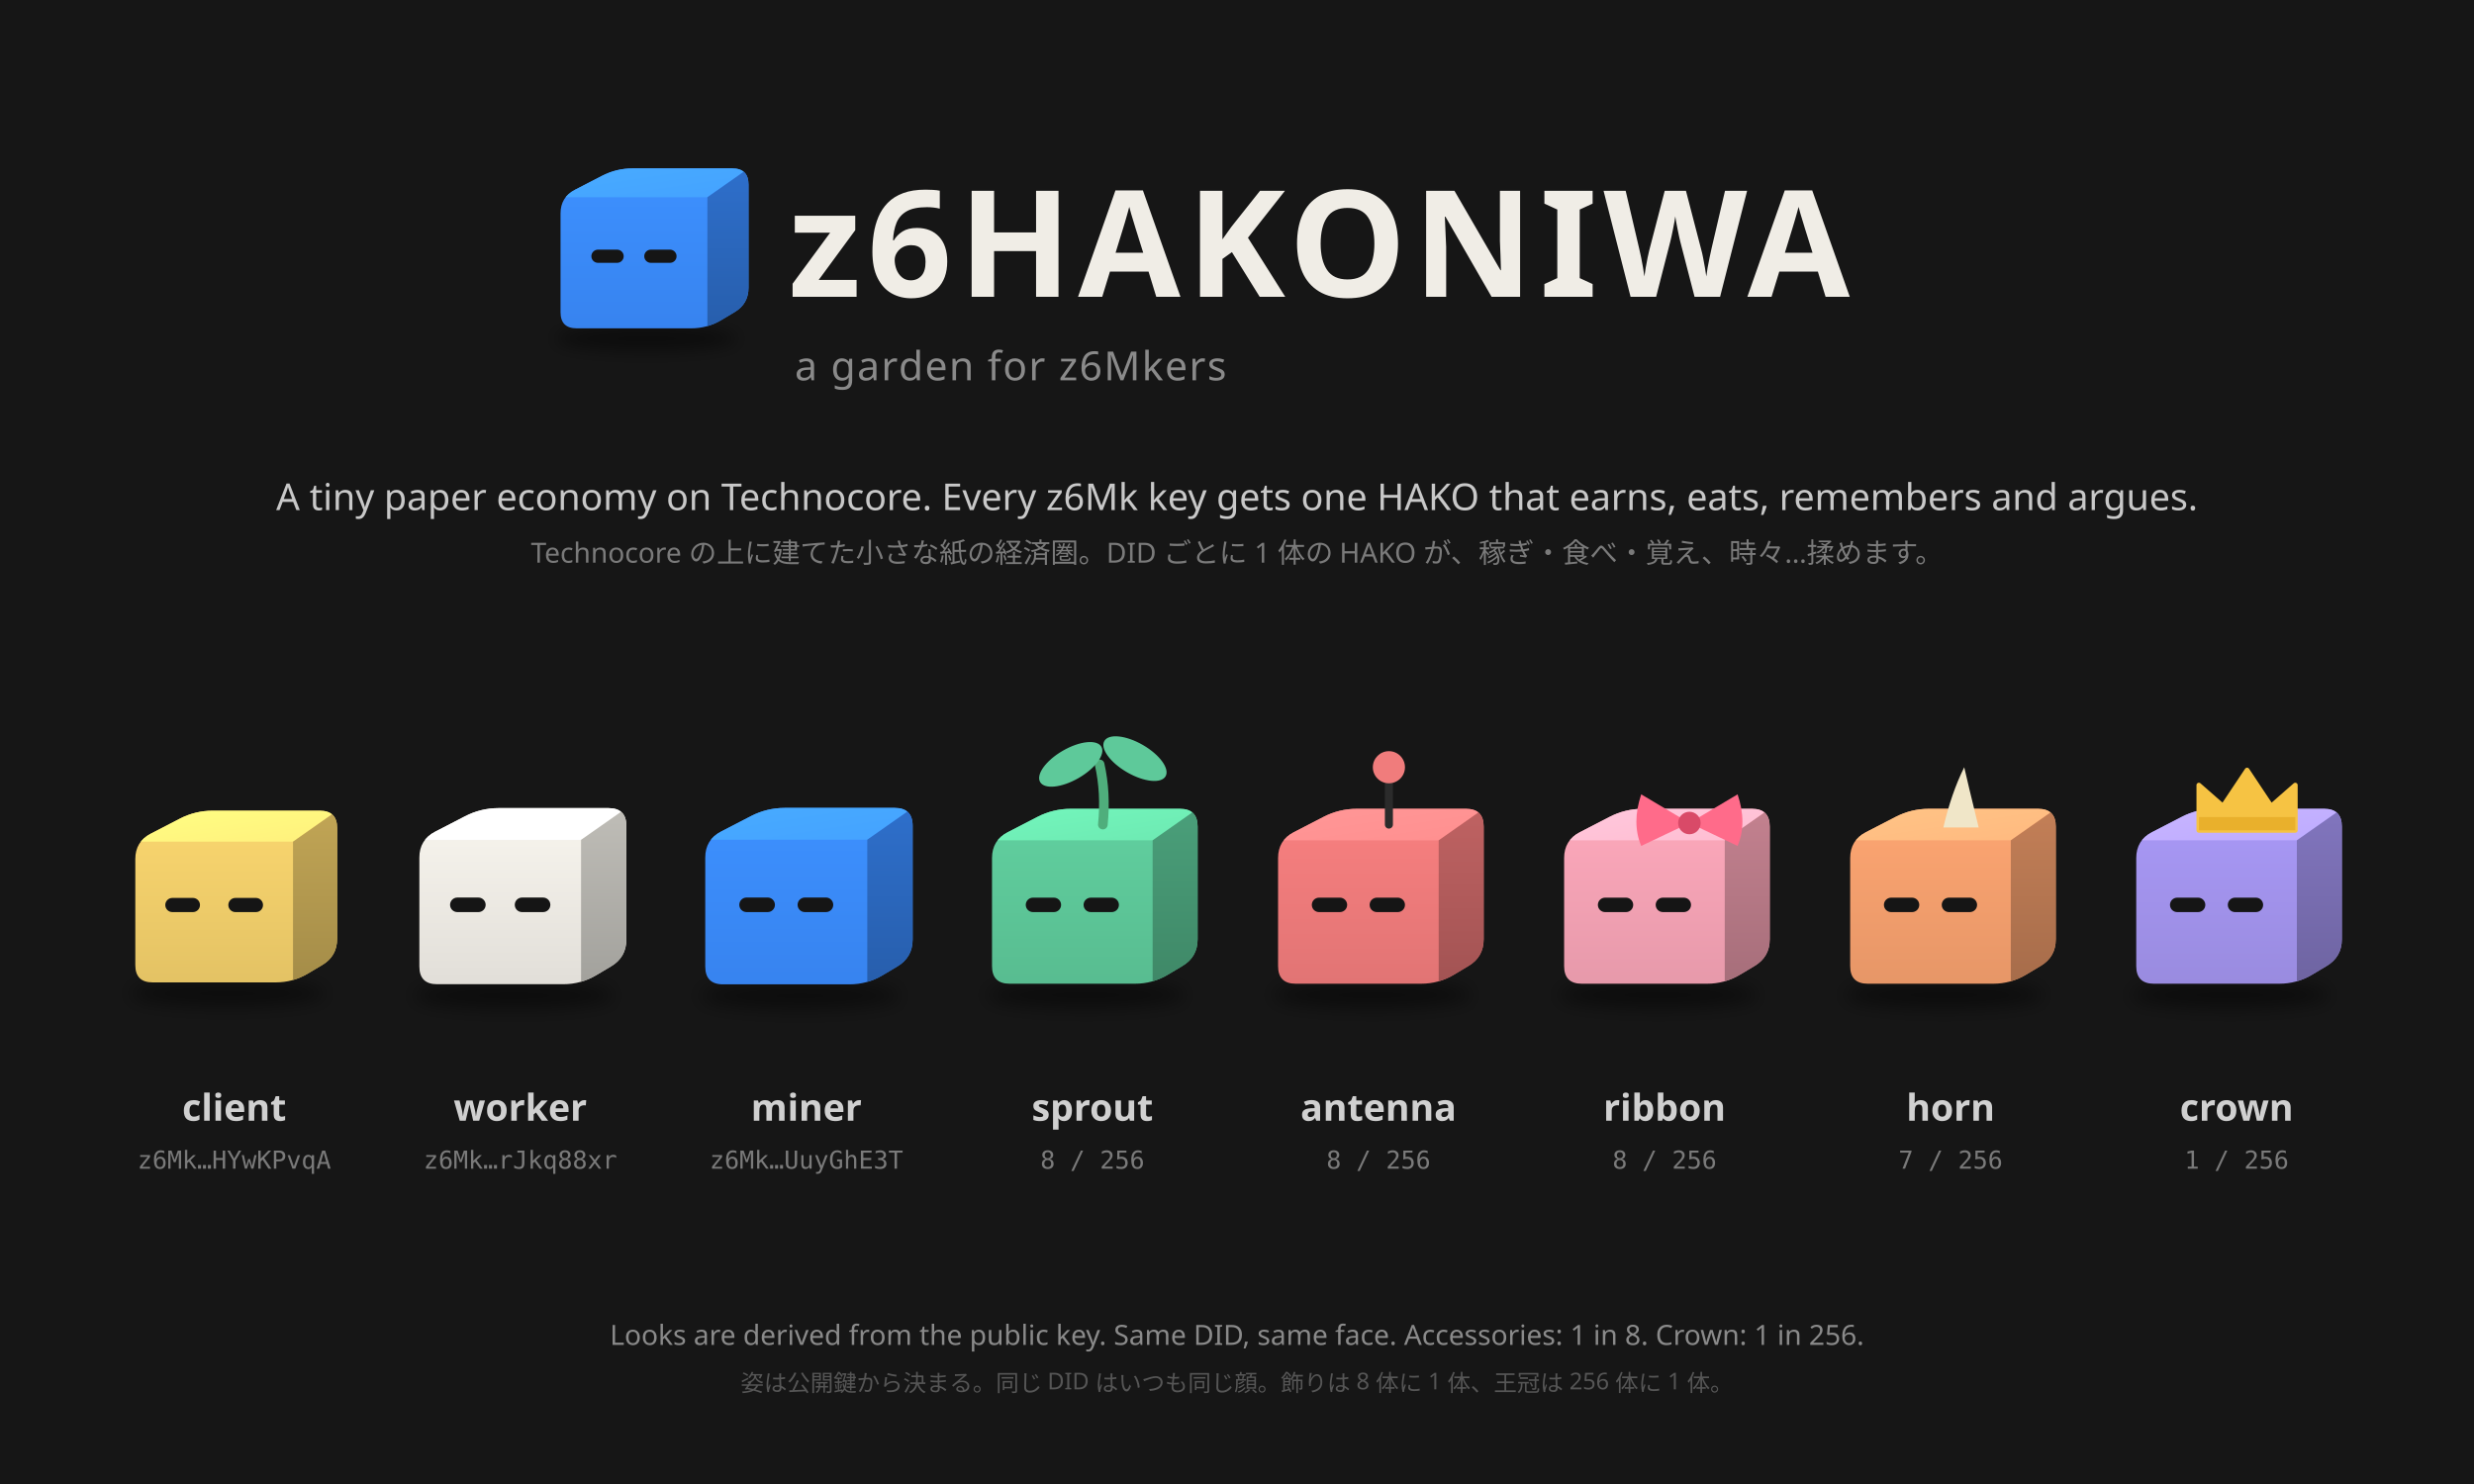
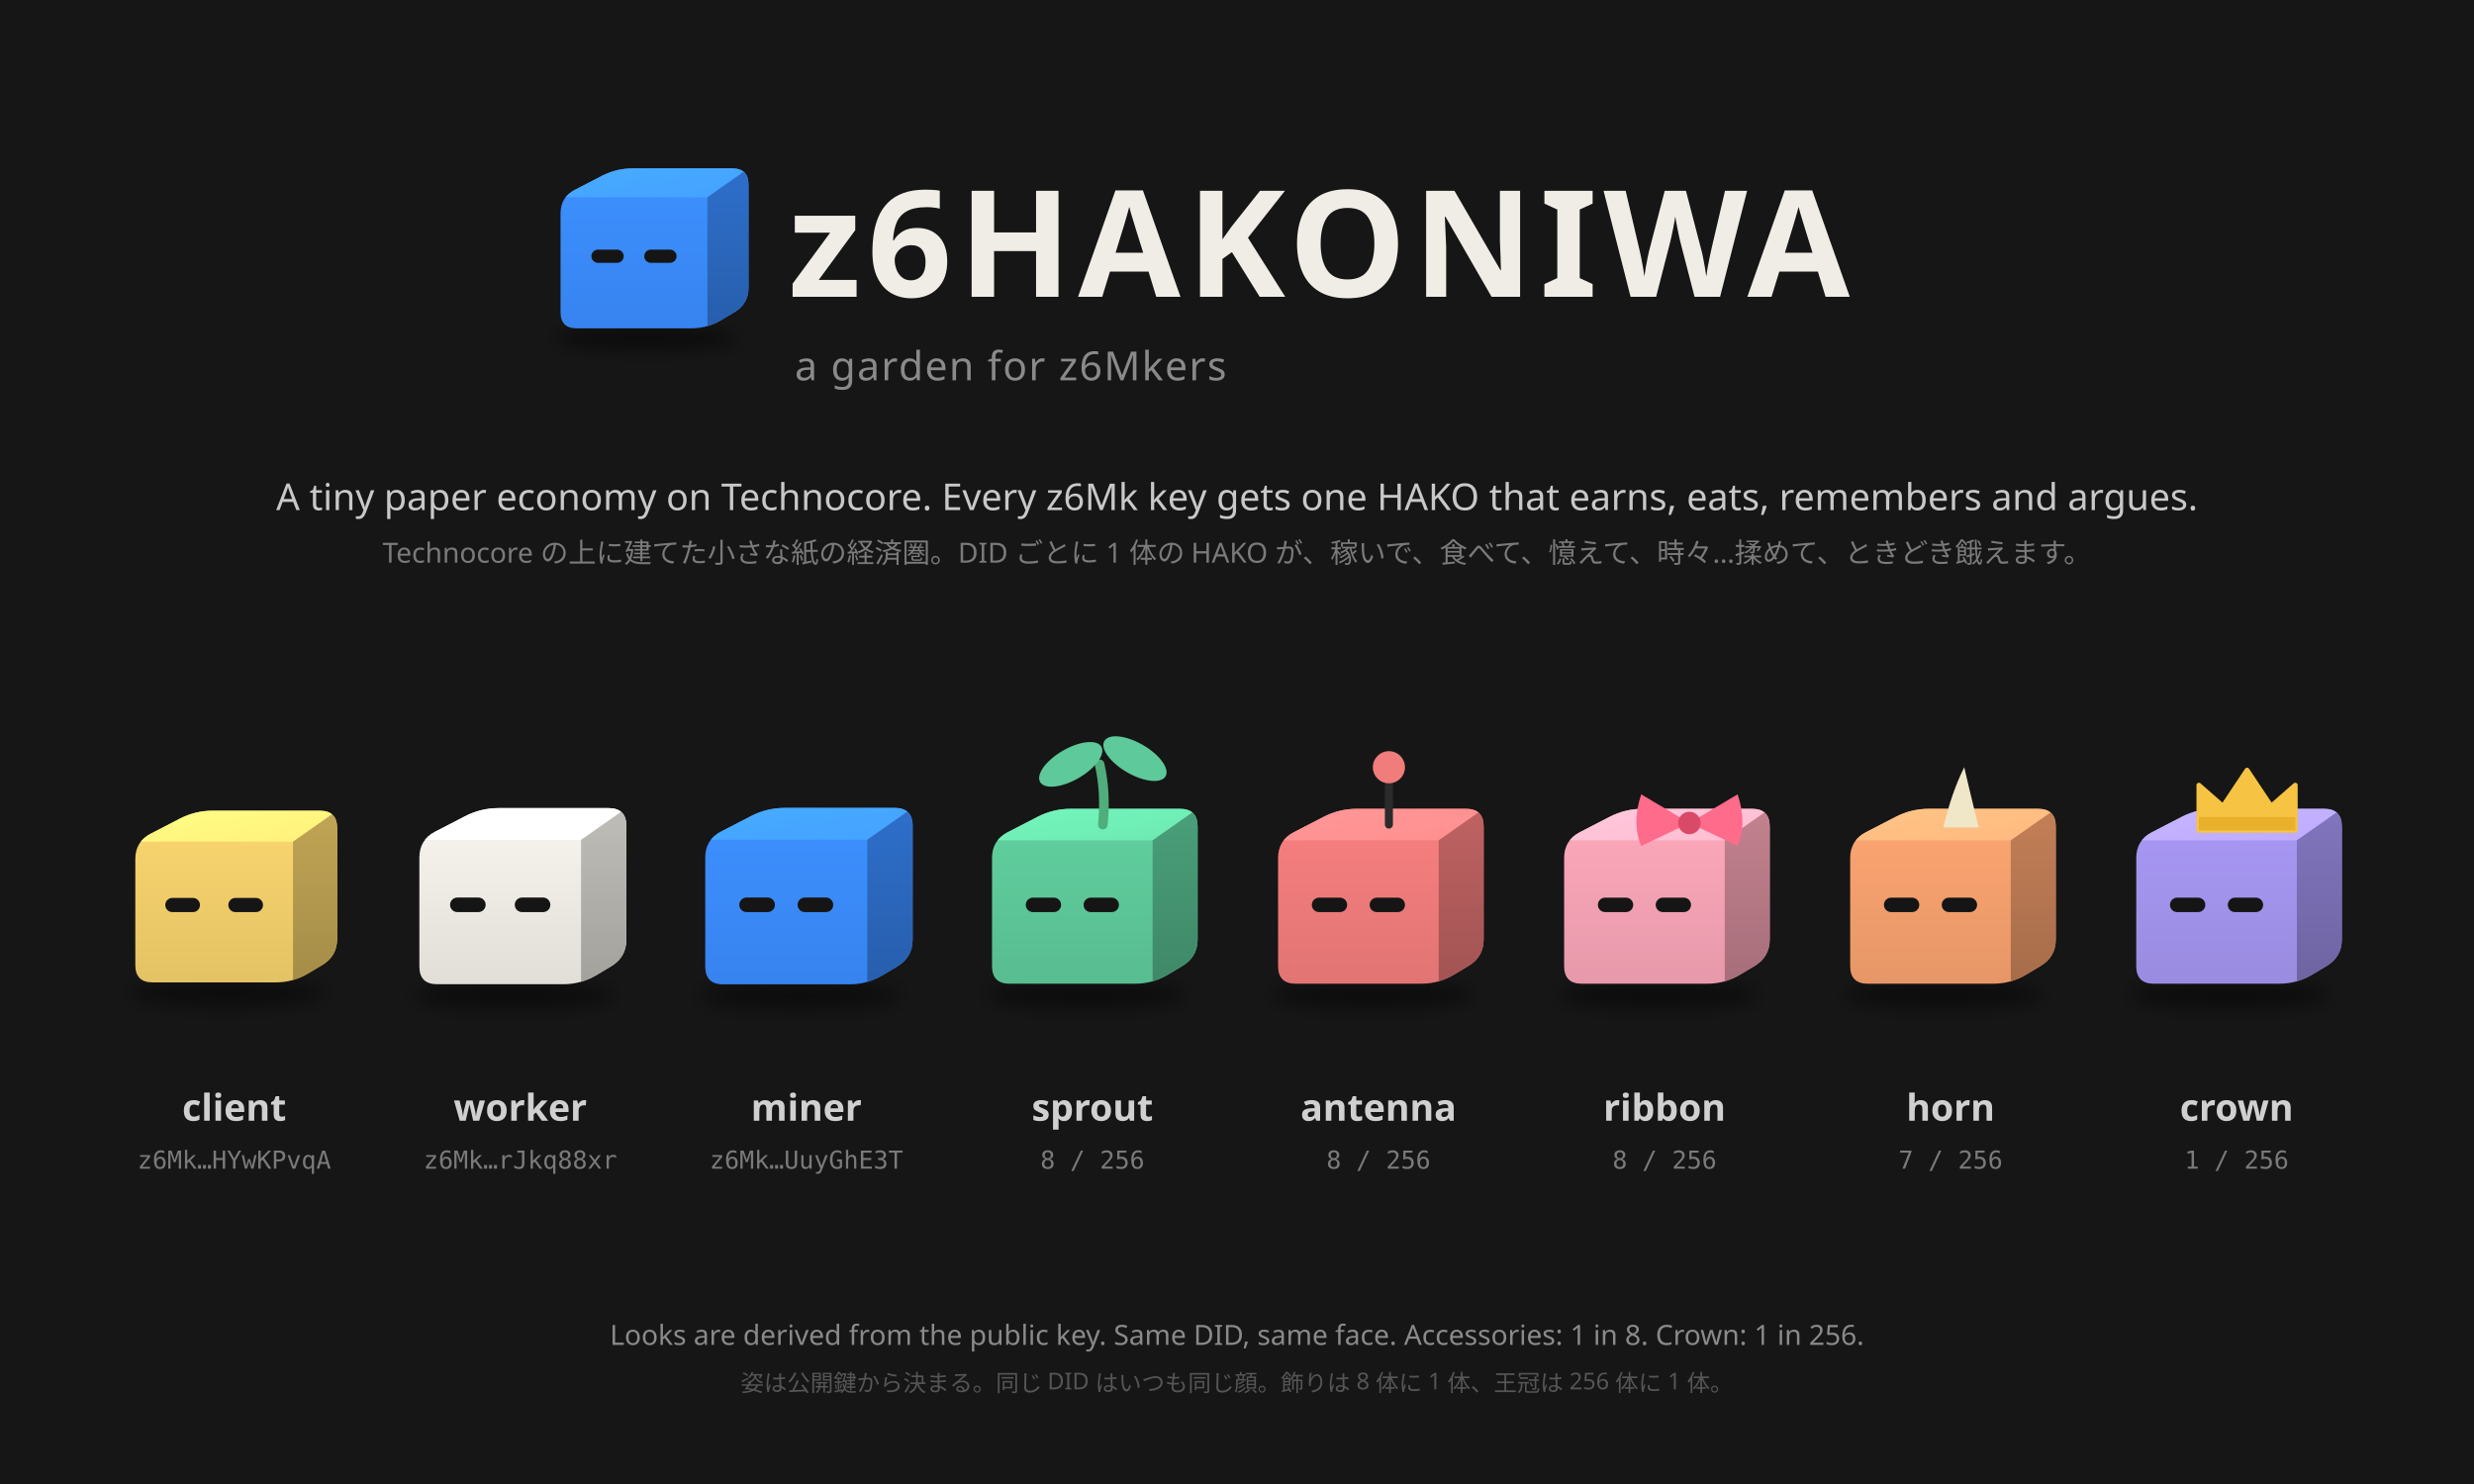
<svg xmlns="http://www.w3.org/2000/svg" viewBox="0 0 1600 960" width="1600" height="960">
  <rect width="1600" height="960" fill="#161616" />
  <defs>
    <filter id="sh1" x="-30%" y="-80%" width="160%" height="260%">
      <feGaussianBlur stdDeviation="3.18" />
    </filter>
    <clipPath id="clip2">
      <path d="M-23.15,26.50 Q-29.68,26.50 -29.68,19.97 L-29.68,-19.97 Q-29.68,-26.50 -23.88,-29.50 L-12.92,-35.16 Q-7.12,-38.16 -0.59,-38.16 L39.77,-38.16 Q46.30,-38.16 46.30,-31.63 L46.30,10.06 Q46.30,16.59 40.69,19.93 L35.29,23.16 Q29.68,26.50 23.15,26.50 Z" />
    </clipPath>
    <linearGradient id="gt3" x1="0" y1="0" x2="1" y2="1">
      <stop offset="0" stop-color="#48abff" />
      <stop offset="1" stop-color="#44a2ff" />
    </linearGradient>
    <linearGradient id="gs4" x1="0" y1="0" x2="0" y2="1">
      <stop offset="0" stop-color="#2e6fcb" />
      <stop offset="1" stop-color="#275eac" />
    </linearGradient>
    <linearGradient id="gf5" x1="0" y1="0" x2="0" y2="1">
      <stop offset="0" stop-color="#3d91ff" />
      <stop offset="1" stop-color="#3783ef" />
    </linearGradient>
    <filter id="sh6" x="-30%" y="-80%" width="160%" height="260%">
      <feGaussianBlur stdDeviation="3.12" />
    </filter>
    <clipPath id="clip7">
      <path d="M-22.73,26.01 Q-29.14,26.01 -29.14,19.60 L-29.14,-19.60 Q-29.14,-26.01 -23.44,-28.96 L-12.69,-34.52 Q-6.99,-37.46 -0.58,-37.46 L39.04,-37.46 Q45.45,-37.46 45.45,-31.05 L45.45,9.88 Q45.45,16.29 39.95,19.57 L34.64,22.73 Q29.14,26.01 22.73,26.01 Z" />
    </clipPath>
    <linearGradient id="gt8" x1="0" y1="0" x2="1" y2="1">
      <stop offset="0" stop-color="#fffe83" />
      <stop offset="1" stop-color="#fff07c" />
    </linearGradient>
    <linearGradient id="gs9" x1="0" y1="0" x2="0" y2="1">
      <stop offset="0" stop-color="#c1a555" />
      <stop offset="1" stop-color="#a48c48" />
    </linearGradient>
    <linearGradient id="gf10" x1="0" y1="0" x2="0" y2="1">
      <stop offset="0" stop-color="#fbd76f" />
      <stop offset="1" stop-color="#e3c264" />
    </linearGradient>
    <filter id="sh11" x="-30%" y="-80%" width="160%" height="260%">
      <feGaussianBlur stdDeviation="3.20" />
    </filter>
    <clipPath id="clip12">
      <path d="M-23.31,26.68 Q-29.88,26.68 -29.88,20.11 L-29.88,-20.11 Q-29.88,-26.68 -24.04,-29.70 L-13.01,-35.40 Q-7.17,-38.42 -0.60,-38.42 L40.04,-38.42 Q46.62,-38.42 46.62,-31.85 L46.62,10.13 Q46.62,16.70 40.97,20.07 L35.53,23.31 Q29.88,26.68 23.31,26.68 Z" />
    </clipPath>
    <linearGradient id="gt13" x1="0" y1="0" x2="1" y2="1">
      <stop offset="0" stop-color="#ffffff" />
      <stop offset="1" stop-color="#ffffff" />
    </linearGradient>
    <linearGradient id="gs14" x1="0" y1="0" x2="0" y2="1">
      <stop offset="0" stop-color="#bfbdb7" />
      <stop offset="1" stop-color="#a2a19c" />
    </linearGradient>
    <linearGradient id="gf15" x1="0" y1="0" x2="0" y2="1">
      <stop offset="0" stop-color="#f9f6ef" />
      <stop offset="1" stop-color="#e1ded8" />
    </linearGradient>
    <filter id="sh16" x="-30%" y="-80%" width="160%" height="260%">
      <feGaussianBlur stdDeviation="3.21" />
    </filter>
    <clipPath id="clip17">
      <path d="M-23.35,26.73 Q-29.94,26.73 -29.94,20.14 L-29.94,-20.14 Q-29.94,-26.73 -24.09,-29.75 L-13.04,-35.47 Q-7.18,-38.49 -0.60,-38.49 L40.11,-38.49 Q46.70,-38.49 46.70,-31.90 L46.70,10.15 Q46.70,16.73 41.04,20.11 L35.59,23.36 Q29.94,26.73 23.35,26.73 Z" />
    </clipPath>
    <linearGradient id="gt18" x1="0" y1="0" x2="1" y2="1">
      <stop offset="0" stop-color="#48abff" />
      <stop offset="1" stop-color="#44a2ff" />
    </linearGradient>
    <linearGradient id="gs19" x1="0" y1="0" x2="0" y2="1">
      <stop offset="0" stop-color="#2e6fcb" />
      <stop offset="1" stop-color="#275eac" />
    </linearGradient>
    <linearGradient id="gf20" x1="0" y1="0" x2="0" y2="1">
      <stop offset="0" stop-color="#3d91ff" />
      <stop offset="1" stop-color="#3783ef" />
    </linearGradient>
    <filter id="sh21" x="-30%" y="-80%" width="160%" height="260%">
      <feGaussianBlur stdDeviation="3.18" />
    </filter>
    <clipPath id="clip22">
      <path d="M-23.15,26.50 Q-29.68,26.50 -29.68,19.97 L-29.68,-19.97 Q-29.68,-26.50 -23.88,-29.50 L-12.92,-35.16 Q-7.12,-38.16 -0.59,-38.16 L39.77,-38.16 Q46.30,-38.16 46.30,-31.63 L46.30,10.06 Q46.30,16.59 40.69,19.93 L35.29,23.16 Q29.68,26.50 23.15,26.50 Z" />
    </clipPath>
    <linearGradient id="gt23" x1="0" y1="0" x2="1" y2="1">
      <stop offset="0" stop-color="#73f6bc" />
      <stop offset="1" stop-color="#6de9b2" />
    </linearGradient>
    <linearGradient id="gs24" x1="0" y1="0" x2="0" y2="1">
      <stop offset="0" stop-color="#4a9f7a" />
      <stop offset="1" stop-color="#3f8867" />
    </linearGradient>
    <linearGradient id="gf25" x1="0" y1="0" x2="0" y2="1">
      <stop offset="0" stop-color="#61d1a0" />
      <stop offset="1" stop-color="#58bc90" />
    </linearGradient>
    <filter id="sh26" x="-30%" y="-80%" width="160%" height="260%">
      <feGaussianBlur stdDeviation="3.18" />
    </filter>
    <clipPath id="clip27">
      <path d="M-23.15,26.50 Q-29.68,26.50 -29.68,19.97 L-29.68,-19.97 Q-29.68,-26.50 -23.88,-29.50 L-12.92,-35.16 Q-7.12,-38.16 -0.59,-38.16 L39.77,-38.16 Q46.30,-38.16 46.30,-31.63 L46.30,10.06 Q46.30,16.59 40.69,19.93 L35.29,23.16 Q29.68,26.50 23.15,26.50 Z" />
    </clipPath>
    <linearGradient id="gt28" x1="0" y1="0" x2="1" y2="1">
      <stop offset="0" stop-color="#ff9797" />
      <stop offset="1" stop-color="#ff8f8f" />
    </linearGradient>
    <linearGradient id="gs29" x1="0" y1="0" x2="0" y2="1">
      <stop offset="0" stop-color="#bf6262" />
      <stop offset="1" stop-color="#a25353" />
    </linearGradient>
    <linearGradient id="gf30" x1="0" y1="0" x2="0" y2="1">
      <stop offset="0" stop-color="#f98080" />
      <stop offset="1" stop-color="#e17474" />
    </linearGradient>
    <filter id="sh31" x="-30%" y="-80%" width="160%" height="260%">
      <feGaussianBlur stdDeviation="3.18" />
    </filter>
    <clipPath id="clip32">
      <path d="M-23.15,26.50 Q-29.68,26.50 -29.68,19.97 L-29.68,-19.97 Q-29.68,-26.50 -23.88,-29.50 L-12.92,-35.16 Q-7.12,-38.16 -0.59,-38.16 L39.77,-38.16 Q46.30,-38.16 46.30,-31.63 L46.30,10.06 Q46.30,16.59 40.69,19.93 L35.29,23.16 Q29.68,26.50 23.15,26.50 Z" />
    </clipPath>
    <linearGradient id="gt33" x1="0" y1="0" x2="1" y2="1">
      <stop offset="0" stop-color="#ffc8dd" />
      <stop offset="1" stop-color="#ffbdd1" />
    </linearGradient>
    <linearGradient id="gs34" x1="0" y1="0" x2="0" y2="1">
      <stop offset="0" stop-color="#c3818f" />
      <stop offset="1" stop-color="#a66e7a" />
    </linearGradient>
    <linearGradient id="gf35" x1="0" y1="0" x2="0" y2="1">
      <stop offset="0" stop-color="#fea9bc" />
      <stop offset="1" stop-color="#e699aa" />
    </linearGradient>
    <filter id="sh36" x="-30%" y="-80%" width="160%" height="260%">
      <feGaussianBlur stdDeviation="3.18" />
    </filter>
    <clipPath id="clip37">
      <path d="M-23.15,26.50 Q-29.68,26.50 -29.68,19.97 L-29.68,-19.97 Q-29.68,-26.50 -23.88,-29.50 L-12.92,-35.16 Q-7.12,-38.16 -0.59,-38.16 L39.77,-38.16 Q46.30,-38.16 46.30,-31.63 L46.30,10.06 Q46.30,16.59 40.69,19.93 L35.29,23.16 Q29.68,26.50 23.15,26.50 Z" />
    </clipPath>
    <linearGradient id="gt38" x1="0" y1="0" x2="1" y2="1">
      <stop offset="0" stop-color="#ffc486" />
      <stop offset="1" stop-color="#ffb97f" />
    </linearGradient>
    <linearGradient id="gs39" x1="0" y1="0" x2="0" y2="1">
      <stop offset="0" stop-color="#c37f57" />
      <stop offset="1" stop-color="#a66c4a" />
    </linearGradient>
    <linearGradient id="gf40" x1="0" y1="0" x2="0" y2="1">
      <stop offset="0" stop-color="#fea672" />
      <stop offset="1" stop-color="#e69667" />
    </linearGradient>
    <filter id="sh41" x="-30%" y="-80%" width="160%" height="260%">
      <feGaussianBlur stdDeviation="3.18" />
    </filter>
    <clipPath id="clip42">
      <path d="M-23.15,26.50 Q-29.68,26.50 -29.68,19.97 L-29.68,-19.97 Q-29.68,-26.50 -23.88,-29.50 L-12.92,-35.16 Q-7.12,-38.16 -0.59,-38.16 L39.77,-38.16 Q46.30,-38.16 46.30,-31.63 L46.30,10.06 Q46.30,16.59 40.69,19.93 L35.29,23.16 Q29.68,26.50 23.15,26.50 Z" />
    </clipPath>
    <linearGradient id="gt43" x1="0" y1="0" x2="1" y2="1">
      <stop offset="0" stop-color="#c8b5ff" />
      <stop offset="1" stop-color="#bdabff" />
    </linearGradient>
    <linearGradient id="gs44" x1="0" y1="0" x2="0" y2="1">
      <stop offset="0" stop-color="#8175be" />
      <stop offset="1" stop-color="#6e64a1" />
    </linearGradient>
    <linearGradient id="gf45" x1="0" y1="0" x2="0" y2="1">
      <stop offset="0" stop-color="#a999f7" />
      <stop offset="1" stop-color="#998bdf" />
    </linearGradient>
  </defs>
  <g transform="translate(410.0,170) scale(1.6)">
    <ellipse cx="4.99" cy="30.74" rx="36.80" ry="4.77" fill="#000" opacity="0.45" filter="url(#sh1)" />
    <g transform="translate(0.00,0.00)">
      <g clip-path="url(#clip2)">
        <rect x="-30.68" y="-39.16" width="77.981" height="66.66" fill="url(#gf5)" />
        <polygon points="-29.68,-26.50 29.68,-26.50 46.30,-38.16 -7.12,-38.16" fill="url(#gt3)" />
        <polygon points="29.68,-26.50 46.30,-38.16 46.30,16.59 29.68,26.50" fill="url(#gs4)" />
      </g>
      <rect x="-17.21" y="-5.32" width="13.06" height="5.34" rx="2.67" fill="#151515" />
      <rect x="4.16" y="-5.32" width="13.06" height="5.34" rx="2.67" fill="#151515" />
    </g>
  </g>
  <text x="510.0" y="192" font-size="96" font-weight="900" font-family="sans-serif" fill="#f0ede6" letter-spacing="4">z6HAKONIWA</text>
  <text x="514.0" y="246" font-size="26" font-family="sans-serif" fill="#8a8a8a" letter-spacing="1">a garden for z6Mkers</text>
  <text x="800.0" y="330" font-size="24" font-family="sans-serif" text-anchor="middle" fill="#c8c8c8">A tiny paper economy on Technocore. Every z6Mk key gets one HAKO that earns, eats, remembers and argues.</text>
-   <text x="800.0" y="364" font-size="18" font-family="sans-serif" text-anchor="middle" fill="#7a7a7a">Technocore の上に建てた小さな紙の経済圏。DID ごとに 1 体の HAKO が、稼ぎ・食べ・覚え、時々…揉めます。</text>
+   <text x="800.0" y="364" font-size="18" font-family="sans-serif" text-anchor="middle" fill="#7a7a7a">Technocore の上に建てた小さな紙の経済圏。DID ごとに 1 体の HAKO が、稼いで、食べて、憶えて、時々…揉めて、ときどき餓えます。</text>
  <g transform="translate(138.5,590) scale(1.75)">
    <ellipse cx="4.89" cy="30.18" rx="36.13" ry="4.68" fill="#000" opacity="0.45" filter="url(#sh6)" />
    <g transform="translate(0.00,0.00)">
      <g clip-path="url(#clip7)">
        <rect x="-30.137" y="-38.462" width="76.59" height="65.477" fill="url(#gf10)" />
        <polygon points="-29.14,-26.01 29.14,-26.01 45.45,-37.46 -6.99,-37.46" fill="url(#gt8)" />
        <polygon points="29.14,-26.01 45.45,-37.46 45.45,16.29 29.14,26.01" fill="url(#gs9)" />
      </g>
      <rect x="-18.06" y="-5.22" width="12.82" height="5.24" rx="2.62" fill="#151515" />
      <rect x="5.24" y="-5.22" width="12.82" height="5.24" rx="2.62" fill="#151515" />
    </g>
  </g>
  <text x="151.5" y="725" font-size="24" font-family="sans-serif" font-weight="bold" text-anchor="middle" fill="#d0d0d0">client</text>
  <text x="151.5" y="756" font-size="16" font-family="monospace" text-anchor="middle" fill="#7a7a7a">z6Mk…HYwKPvqA</text>
  <g transform="translate(323.5,590) scale(1.75)">
    <ellipse cx="5.02" cy="30.95" rx="37.05" ry="4.80" fill="#000" opacity="0.45" filter="url(#sh11)" />
    <g transform="translate(0.00,0.00)">
      <g clip-path="url(#clip12)">
        <rect x="-30.882" y="-39.42" width="78.498" height="67.101" fill="url(#gf15)" />
        <polygon points="-29.88,-26.68 29.88,-26.68 46.62,-38.42 -7.17,-38.42" fill="url(#gt13)" />
        <polygon points="29.88,-26.68 46.62,-38.42 46.62,16.70 29.88,26.68" fill="url(#gs14)" />
      </g>
      <rect x="-18.53" y="-5.36" width="13.15" height="5.38" rx="2.69" fill="#151515" />
      <rect x="5.38" y="-5.36" width="13.15" height="5.38" rx="2.69" fill="#151515" />
    </g>
  </g>
  <text x="336.5" y="725" font-size="24" font-family="sans-serif" font-weight="bold" text-anchor="middle" fill="#d0d0d0">worker</text>
  <text x="336.5" y="756" font-size="16" font-family="monospace" text-anchor="middle" fill="#7a7a7a">z6Mk…rJkq88xr</text>
  <g transform="translate(508.5,590) scale(1.75)">
    <ellipse cx="5.03" cy="31.01" rx="37.12" ry="4.81" fill="#000" opacity="0.45" filter="url(#sh16)" />
    <g transform="translate(0.00,0.00)">
      <g clip-path="url(#clip17)">
        <rect x="-30.936" y="-39.49" width="78.637" height="67.219" fill="url(#gf20)" />
        <polygon points="-29.94,-26.73 29.94,-26.73 46.70,-38.49 -7.18,-38.49" fill="url(#gt18)" />
        <polygon points="29.94,-26.73 46.70,-38.49 46.70,16.73 29.94,26.73" fill="url(#gs19)" />
      </g>
      <rect x="-17.36" y="-5.37" width="13.17" height="5.39" rx="2.69" fill="#151515" />
      <rect x="4.19" y="-5.37" width="13.17" height="5.39" rx="2.69" fill="#151515" />
    </g>
  </g>
  <text x="521.5" y="725" font-size="24" font-family="sans-serif" font-weight="bold" text-anchor="middle" fill="#d0d0d0">miner</text>
  <text x="521.5" y="756" font-size="16" font-family="monospace" text-anchor="middle" fill="#7a7a7a">z6Mk…UuyGhE3T</text>
  <g transform="translate(693.5,590) scale(1.75)">
    <ellipse cx="4.99" cy="30.74" rx="36.80" ry="4.77" fill="#000" opacity="0.45" filter="url(#sh21)" />
    <g transform="translate(0.00,0.00)">
      <g clip-path="url(#clip22)">
        <rect x="-30.68" y="-39.16" width="77.981" height="66.66" fill="url(#gf25)" />
        <polygon points="-29.68,-26.50 29.68,-26.50 46.30,-38.16 -7.12,-38.16" fill="url(#gt23)" />
        <polygon points="29.68,-26.50 46.30,-38.16 46.30,16.59 29.68,26.50" fill="url(#gs24)" />
      </g>
      <rect x="-17.21" y="-5.32" width="13.06" height="5.34" rx="2.67" fill="#151515" />
      <rect x="4.16" y="-5.32" width="13.06" height="5.34" rx="2.67" fill="#151515" />
      <path d="M11.28,-32.33 q1.19,-11.66 -1.19,-22.26" stroke="#4fae7c" stroke-width="3.56" fill="none" stroke-linecap="round" />
      <ellipse cx="-0.59" cy="-54.59" rx="13.06" ry="5.83" fill="#5ec99a" transform="rotate(-30 -0.59 -54.59)" />
      <ellipse cx="23.15" cy="-56.71" rx="13.06" ry="5.83" fill="#5ec99a" transform="rotate(30 23.15 -56.71)" />
    </g>
  </g>
  <text x="706.5" y="725" font-size="24" font-family="sans-serif" font-weight="bold" text-anchor="middle" fill="#d0d0d0">sprout</text>
  <text x="706.5" y="756" font-size="16" font-family="monospace" text-anchor="middle" fill="#7a7a7a">8 / 256</text>
  <g transform="translate(878.5,590) scale(1.75)">
    <ellipse cx="4.99" cy="30.74" rx="36.80" ry="4.77" fill="#000" opacity="0.45" filter="url(#sh26)" />
    <g transform="translate(0.00,0.00)">
      <g clip-path="url(#clip27)">
        <rect x="-30.68" y="-39.16" width="77.981" height="66.66" fill="url(#gf30)" />
        <polygon points="-29.68,-26.50 29.68,-26.50 46.30,-38.16 -7.12,-38.16" fill="url(#gt28)" />
        <polygon points="29.68,-26.50 46.30,-38.16 46.30,16.59 29.68,26.50" fill="url(#gs29)" />
      </g>
      <rect x="-17.21" y="-5.32" width="13.06" height="5.34" rx="2.67" fill="#151515" />
      <rect x="4.16" y="-5.32" width="13.06" height="5.34" rx="2.67" fill="#151515" />
      <path d="M11.28,-32.33 v-18.02" stroke="#2b2b2b" stroke-width="2.97" stroke-linecap="round" />
      <circle cx="11.28" cy="-53.53" r="5.94" fill="#f07c7c" />
    </g>
  </g>
  <text x="891.5" y="725" font-size="24" font-family="sans-serif" font-weight="bold" text-anchor="middle" fill="#d0d0d0">antenna</text>
  <text x="891.5" y="756" font-size="16" font-family="monospace" text-anchor="middle" fill="#7a7a7a">8 / 256</text>
  <g transform="translate(1063.5,590) scale(1.75)">
    <ellipse cx="4.99" cy="30.74" rx="36.80" ry="4.77" fill="#000" opacity="0.45" filter="url(#sh31)" />
    <g transform="translate(0.00,0.00)">
      <g clip-path="url(#clip32)">
        <rect x="-30.68" y="-39.16" width="77.981" height="66.66" fill="url(#gf35)" />
        <polygon points="-29.68,-26.50 29.68,-26.50 46.30,-38.16 -7.12,-38.16" fill="url(#gt33)" />
        <polygon points="29.68,-26.50 46.30,-38.16 46.30,16.59 29.68,26.50" fill="url(#gs34)" />
      </g>
      <rect x="-17.21" y="-5.32" width="13.06" height="5.34" rx="2.67" fill="#151515" />
      <rect x="4.16" y="-5.32" width="13.06" height="5.34" rx="2.67" fill="#151515" />
      <path d="M16.62,-32.91 L-1.19,-43.51 Q-4.75,-32.91 -1.19,-24.43 Z" fill="#ff6b8a" />
      <path d="M16.62,-32.91 L34.43,-43.51 Q37.99,-32.91 34.43,-24.43 Z" fill="#ff6b8a" />
      <circle cx="16.62" cy="-32.91" r="4.16" fill="#d94a68" />
    </g>
  </g>
  <text x="1076.5" y="725" font-size="24" font-family="sans-serif" font-weight="bold" text-anchor="middle" fill="#d0d0d0">ribbon</text>
  <text x="1076.5" y="756" font-size="16" font-family="monospace" text-anchor="middle" fill="#7a7a7a">8 / 256</text>
  <g transform="translate(1248.5,590) scale(1.75)">
    <ellipse cx="4.99" cy="30.74" rx="36.80" ry="4.77" fill="#000" opacity="0.45" filter="url(#sh36)" />
    <g transform="translate(0.00,0.00)">
      <g clip-path="url(#clip37)">
        <rect x="-30.68" y="-39.16" width="77.981" height="66.66" fill="url(#gf40)" />
        <polygon points="-29.68,-26.50 29.68,-26.50 46.30,-38.16 -7.12,-38.16" fill="url(#gt38)" />
        <polygon points="29.68,-26.50 46.30,-38.16 46.30,16.59 29.68,26.50" fill="url(#gs39)" />
      </g>
      <rect x="-17.21" y="-5.32" width="13.06" height="5.34" rx="2.67" fill="#151515" />
      <rect x="4.16" y="-5.32" width="13.06" height="5.34" rx="2.67" fill="#151515" />
      <path d="M4.75,-31.27 L17.81,-31.27 Q13.65,-48.23 12.47,-53.53 Q7.72,-43.99 4.75,-31.27 Z" fill="#f0e6c8" />
    </g>
  </g>
  <text x="1261.5" y="725" font-size="24" font-family="sans-serif" font-weight="bold" text-anchor="middle" fill="#d0d0d0">horn</text>
  <text x="1261.5" y="756" font-size="16" font-family="monospace" text-anchor="middle" fill="#7a7a7a">7 / 256</text>
  <g transform="translate(1433.5,590) scale(1.75)">
    <ellipse cx="4.99" cy="30.74" rx="36.80" ry="4.77" fill="#000" opacity="0.45" filter="url(#sh41)" />
    <g transform="translate(0.00,0.00)">
      <g clip-path="url(#clip42)">
        <rect x="-30.68" y="-39.16" width="77.981" height="66.66" fill="url(#gf45)" />
        <polygon points="-29.68,-26.50 29.68,-26.50 46.30,-38.16 -7.12,-38.16" fill="url(#gt43)" />
        <polygon points="29.68,-26.50 46.30,-38.16 46.30,16.59 29.68,26.50" fill="url(#gs44)" />
      </g>
      <rect x="-17.21" y="-5.32" width="13.06" height="5.34" rx="2.67" fill="#151515" />
      <rect x="4.16" y="-5.32" width="13.06" height="5.34" rx="2.67" fill="#151515" />
      <polygon points="-6.53,-30.21 -6.53,-46.91 2.37,-39.11 11.28,-52.47 20.18,-39.11 29.09,-46.91 29.09,-30.21" fill="#f6c343" stroke="#f6c343" stroke-width="1.78" stroke-linejoin="round" />
      <rect x="-6.53" y="-35.11" width="35.62" height="4.90" fill="#e9b02c" />
    </g>
  </g>
  <text x="1446.5" y="725" font-size="24" font-family="sans-serif" font-weight="bold" text-anchor="middle" fill="#d0d0d0">crown</text>
  <text x="1446.5" y="756" font-size="16" font-family="monospace" text-anchor="middle" fill="#7a7a7a">1 / 256</text>
  <text x="800.0" y="870" font-size="18" font-family="sans-serif" text-anchor="middle" fill="#8a8a8a">Looks are derived from the public key. Same DID, same face. Accessories: 1 in 8. Crown: 1 in 256.</text>
  <text x="800.0" y="900" font-size="15" font-family="sans-serif" text-anchor="middle" fill="#555">姿は公開鍵から決まる。同じ DID はいつも同じ顔。飾りは 8 体に 1 体、王冠は 256 体に 1 体。</text>
</svg>
